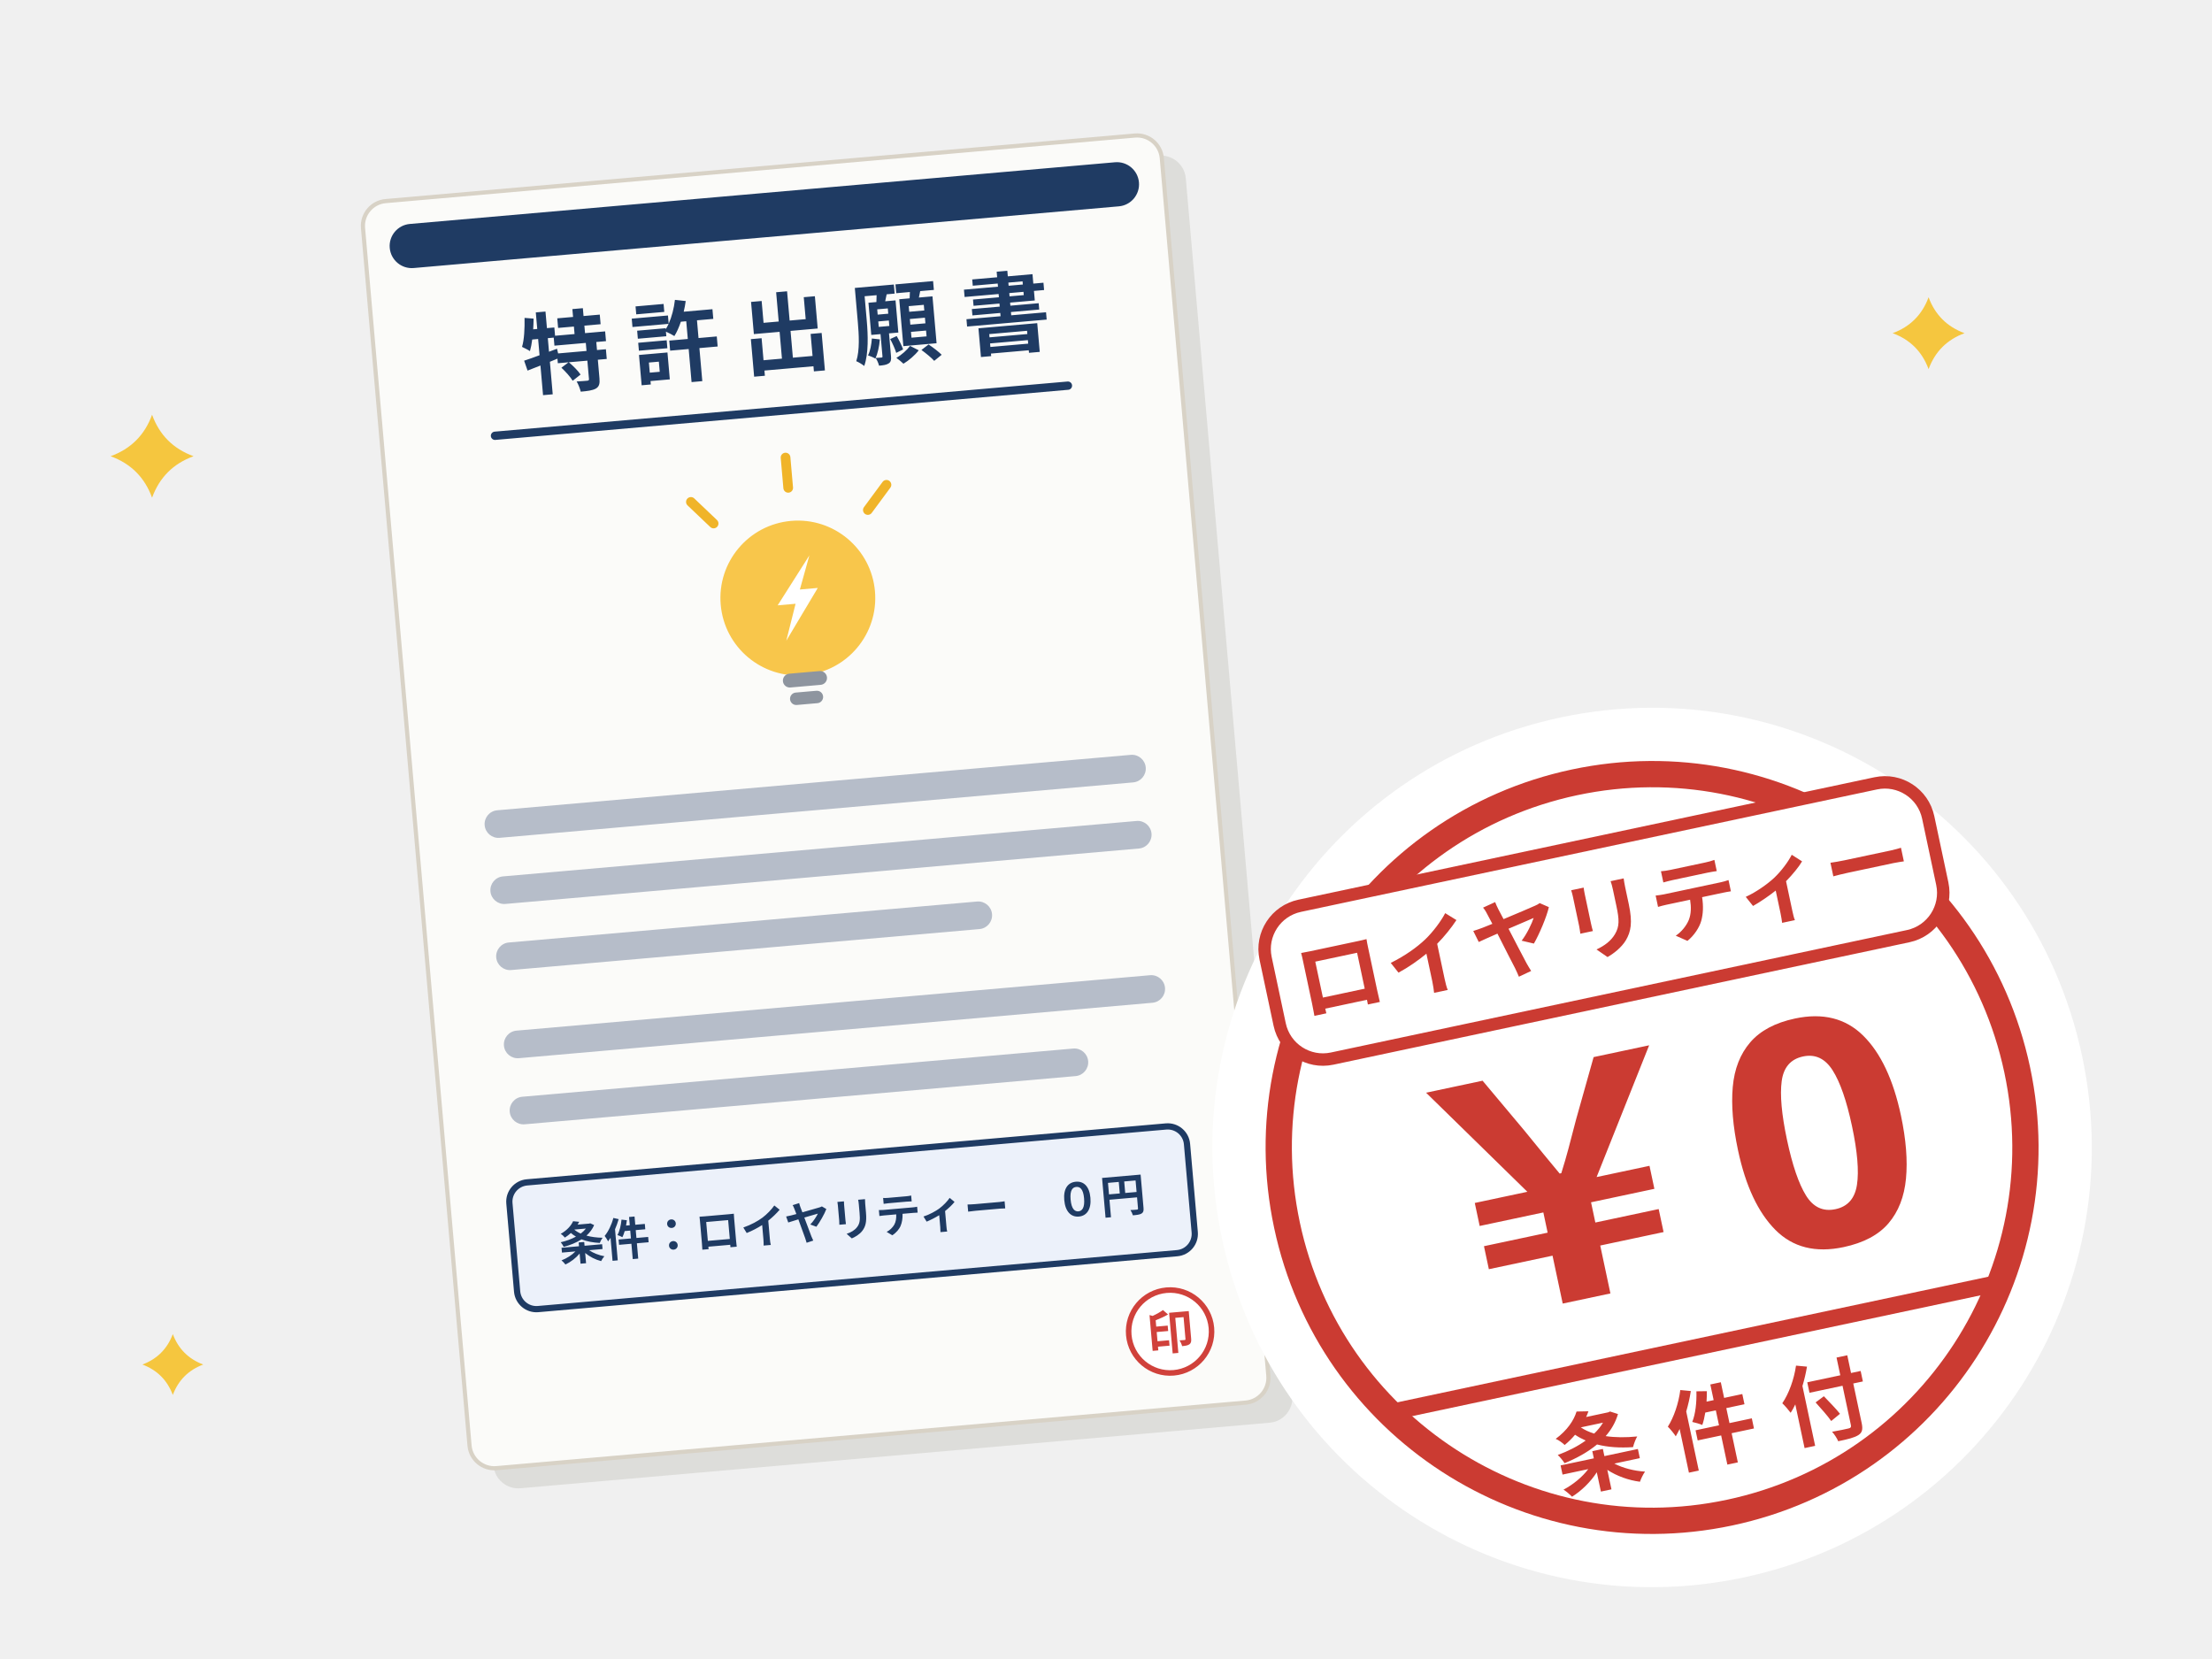
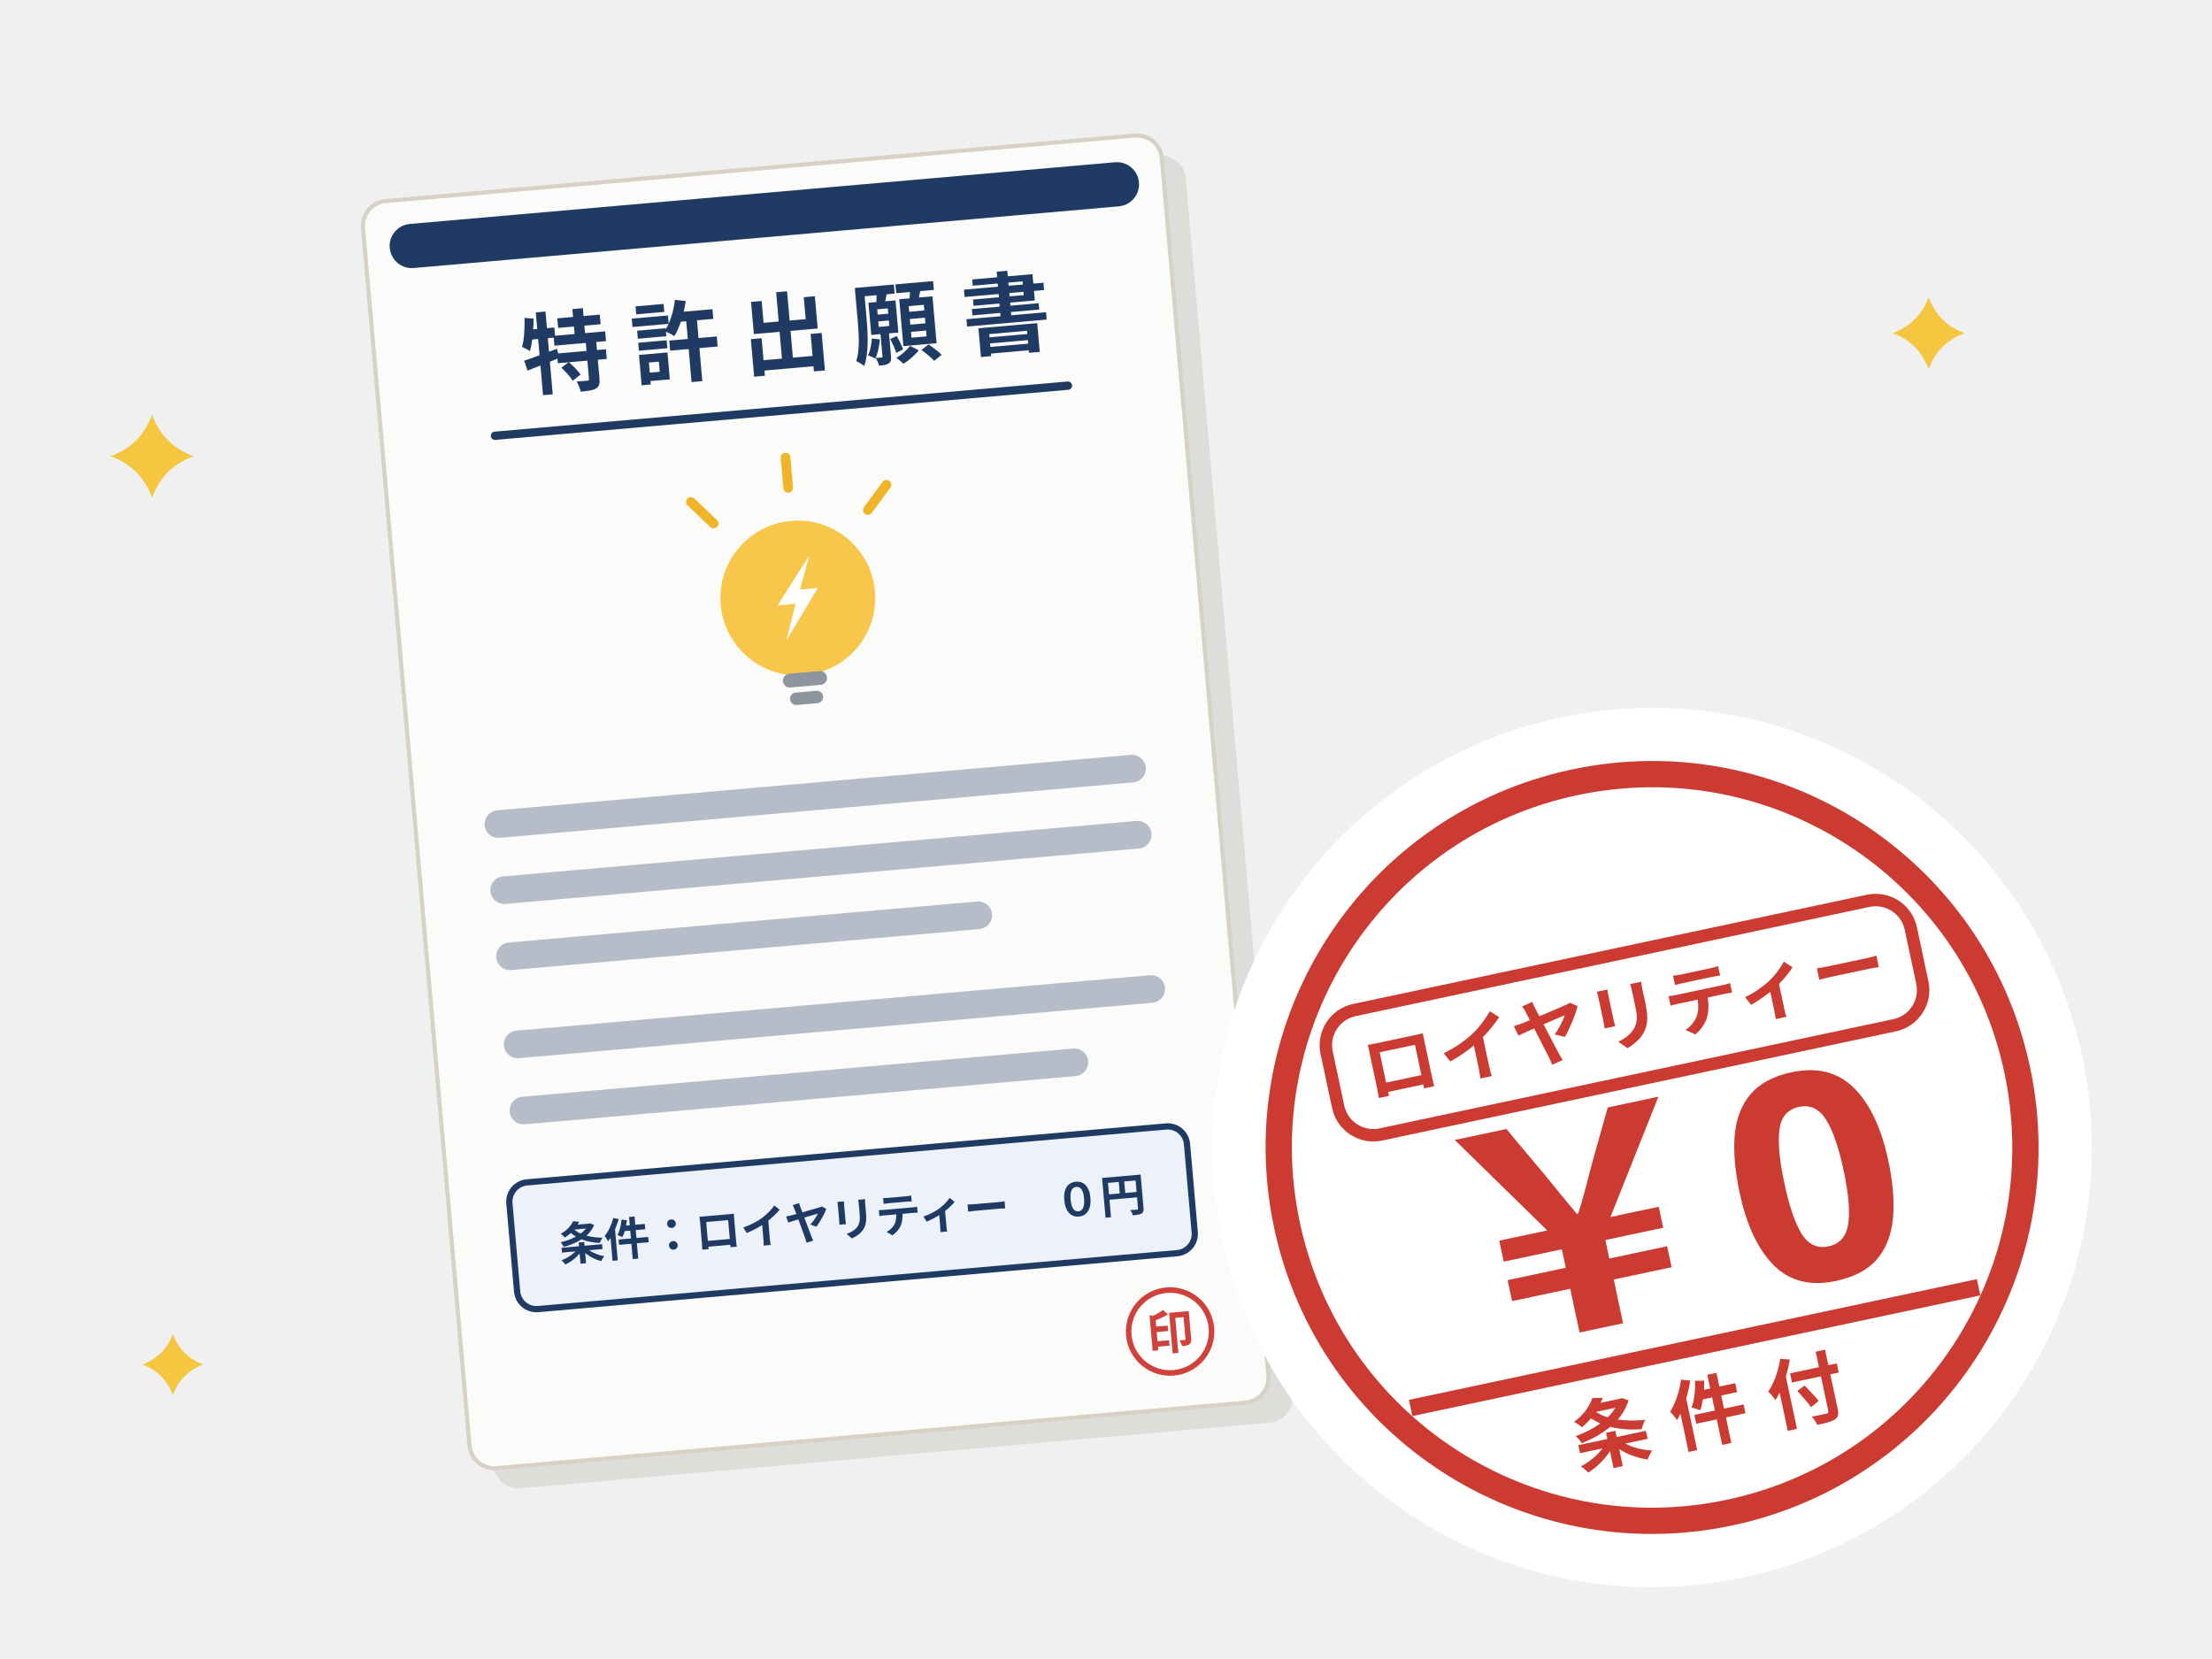
<svg xmlns="http://www.w3.org/2000/svg" width="1600" height="1200" viewBox="0 0 1600 1200">
  <style>
    text { font-family: "Rounded Mplus 1c", "Rounded Mplus 1c Bold", sans-serif; }
    .navy { fill: #1F3B63; }
  </style>
  <g fill="#F5C63F">
    <path d="M110 300 Q118 322 140 330 Q118 338 110 360 Q102 338 80 330 Q102 322 110 300 Z" />
    <path d="M1395 215 Q1402 234 1421 241 Q1402 248 1395 267 Q1388 248 1369 241 Q1388 234 1395 215 Z" />
    <path d="M125 965 Q131 981 147 987 Q131 993 125 1009 Q119 993 103 987 Q119 981 125 965 Z" />
  </g>
  <g transform="rotate(-5 590 580)">
    <rect x="316" y="136" width="580" height="920" rx="18" fill="#DDDDDA" />
    <rect x="300" y="120" width="580" height="920" rx="18" fill="#FBFBF9" stroke="#D8D2C6" stroke-width="3" />
    <rect x="318" y="138" width="544" height="32" rx="16" fill="#1F3B63" />
    <text x="598" y="264" text-anchor="middle" font-size="64" font-weight="700" letter-spacing="16" class="navy">特許出願書</text>
    <line x1="382" y1="296" x2="798" y2="296" stroke="#1F3B63" stroke-width="6" stroke-linecap="round" />
    <g stroke="#F0B429" stroke-width="7" stroke-linecap="round">
      <line x1="590" y1="330" x2="590" y2="352" />
      <line x1="519" y1="356" x2="534" y2="373" />
      <line x1="661" y1="356" x2="646" y2="373" />
    </g>
    <circle cx="590" cy="432" r="56" fill="#F8C64B" />
    <path d="M 601 402 L 575 436 L 588 436 L 579 462 L 605 426 L 592 426 Z" fill="#FFFFFF" />
    <rect x="574" y="486" width="32" height="10" rx="5" fill="#8E959F" />
    <rect x="578" y="500" width="24" height="9" rx="4.5" fill="#8E959F" />
    <rect x="350" y="566" width="480" height="20" rx="10" fill="#B6BDC9" />
    <rect x="350" y="614" width="480" height="20" rx="10" fill="#B6BDC9" />
    <rect x="350" y="662" width="360" height="20" rx="10" fill="#B6BDC9" />
    <rect x="350" y="726" width="480" height="20" rx="10" fill="#B6BDC9" />
    <rect x="350" y="774" width="420" height="20" rx="10" fill="#B6BDC9" />
    <rect x="344" y="836" width="492" height="92" rx="14" fill="#ECF1FA" stroke="#1F3B63" stroke-width="4.5" />
    <text x="590" y="895" text-anchor="middle" font-size="33" font-weight="700" class="navy">条件：ロイヤリティー　０円</text>
    <circle cx="812" cy="984" r="30" fill="#FFFFFF" stroke="#D0413B" stroke-width="4" />
    <text x="812" y="997" text-anchor="middle" font-size="34" font-weight="700" fill="#D0413B">印</text>
  </g>
  <g transform="translate(1195 830) rotate(-12)">
    <circle cx="0" cy="0" r="318" fill="#FFFFFF" />
    <circle cx="0" cy="0" r="270" fill="none" stroke="#CB3B32" stroke-width="19" />
-     <line x1="-224" y1="148" x2="224" y2="148" stroke="#CB3B32" stroke-width="12" />
-     <rect x="-245" y="-224" width="490" height="113" rx="32" fill="#FFFFFF" stroke="#CB3B32" stroke-width="9" />
-     <text x="0" y="-145" text-anchor="middle" font-size="64" font-weight="900" letter-spacing="2" fill="#CB3B32">ロイヤリティー</text>
-     <text x="0" y="97" text-anchor="middle" font-size="230" font-weight="900" fill="#CB3B32" transform="scale(1.05 1)">￥0</text>
-     <text x="0" y="230" text-anchor="middle" font-size="64" font-weight="900" letter-spacing="20" fill="#CB3B32">条件付</text>
+     <line x1="-210" y1="148" x2="210" y2="148" stroke="#CB3B32" stroke-width="12" />
+     <rect x="-216" y="-142" width="432" height="92" rx="26" fill="#FFFFFF" stroke="#CB3B32" stroke-width="9" />
+     <text x="0" y="-77" text-anchor="middle" font-size="54" font-weight="900" letter-spacing="2" fill="#CB3B32">ロイヤリティー</text>
+     <text x="0" y="120" text-anchor="middle" font-size="210" font-weight="900" fill="#CB3B32" transform="scale(1.05 1)">￥0</text>
+     <text x="0" y="216" text-anchor="middle" font-size="56" font-weight="900" letter-spacing="16" fill="#CB3B32">条件付</text>
  </g>
</svg>
